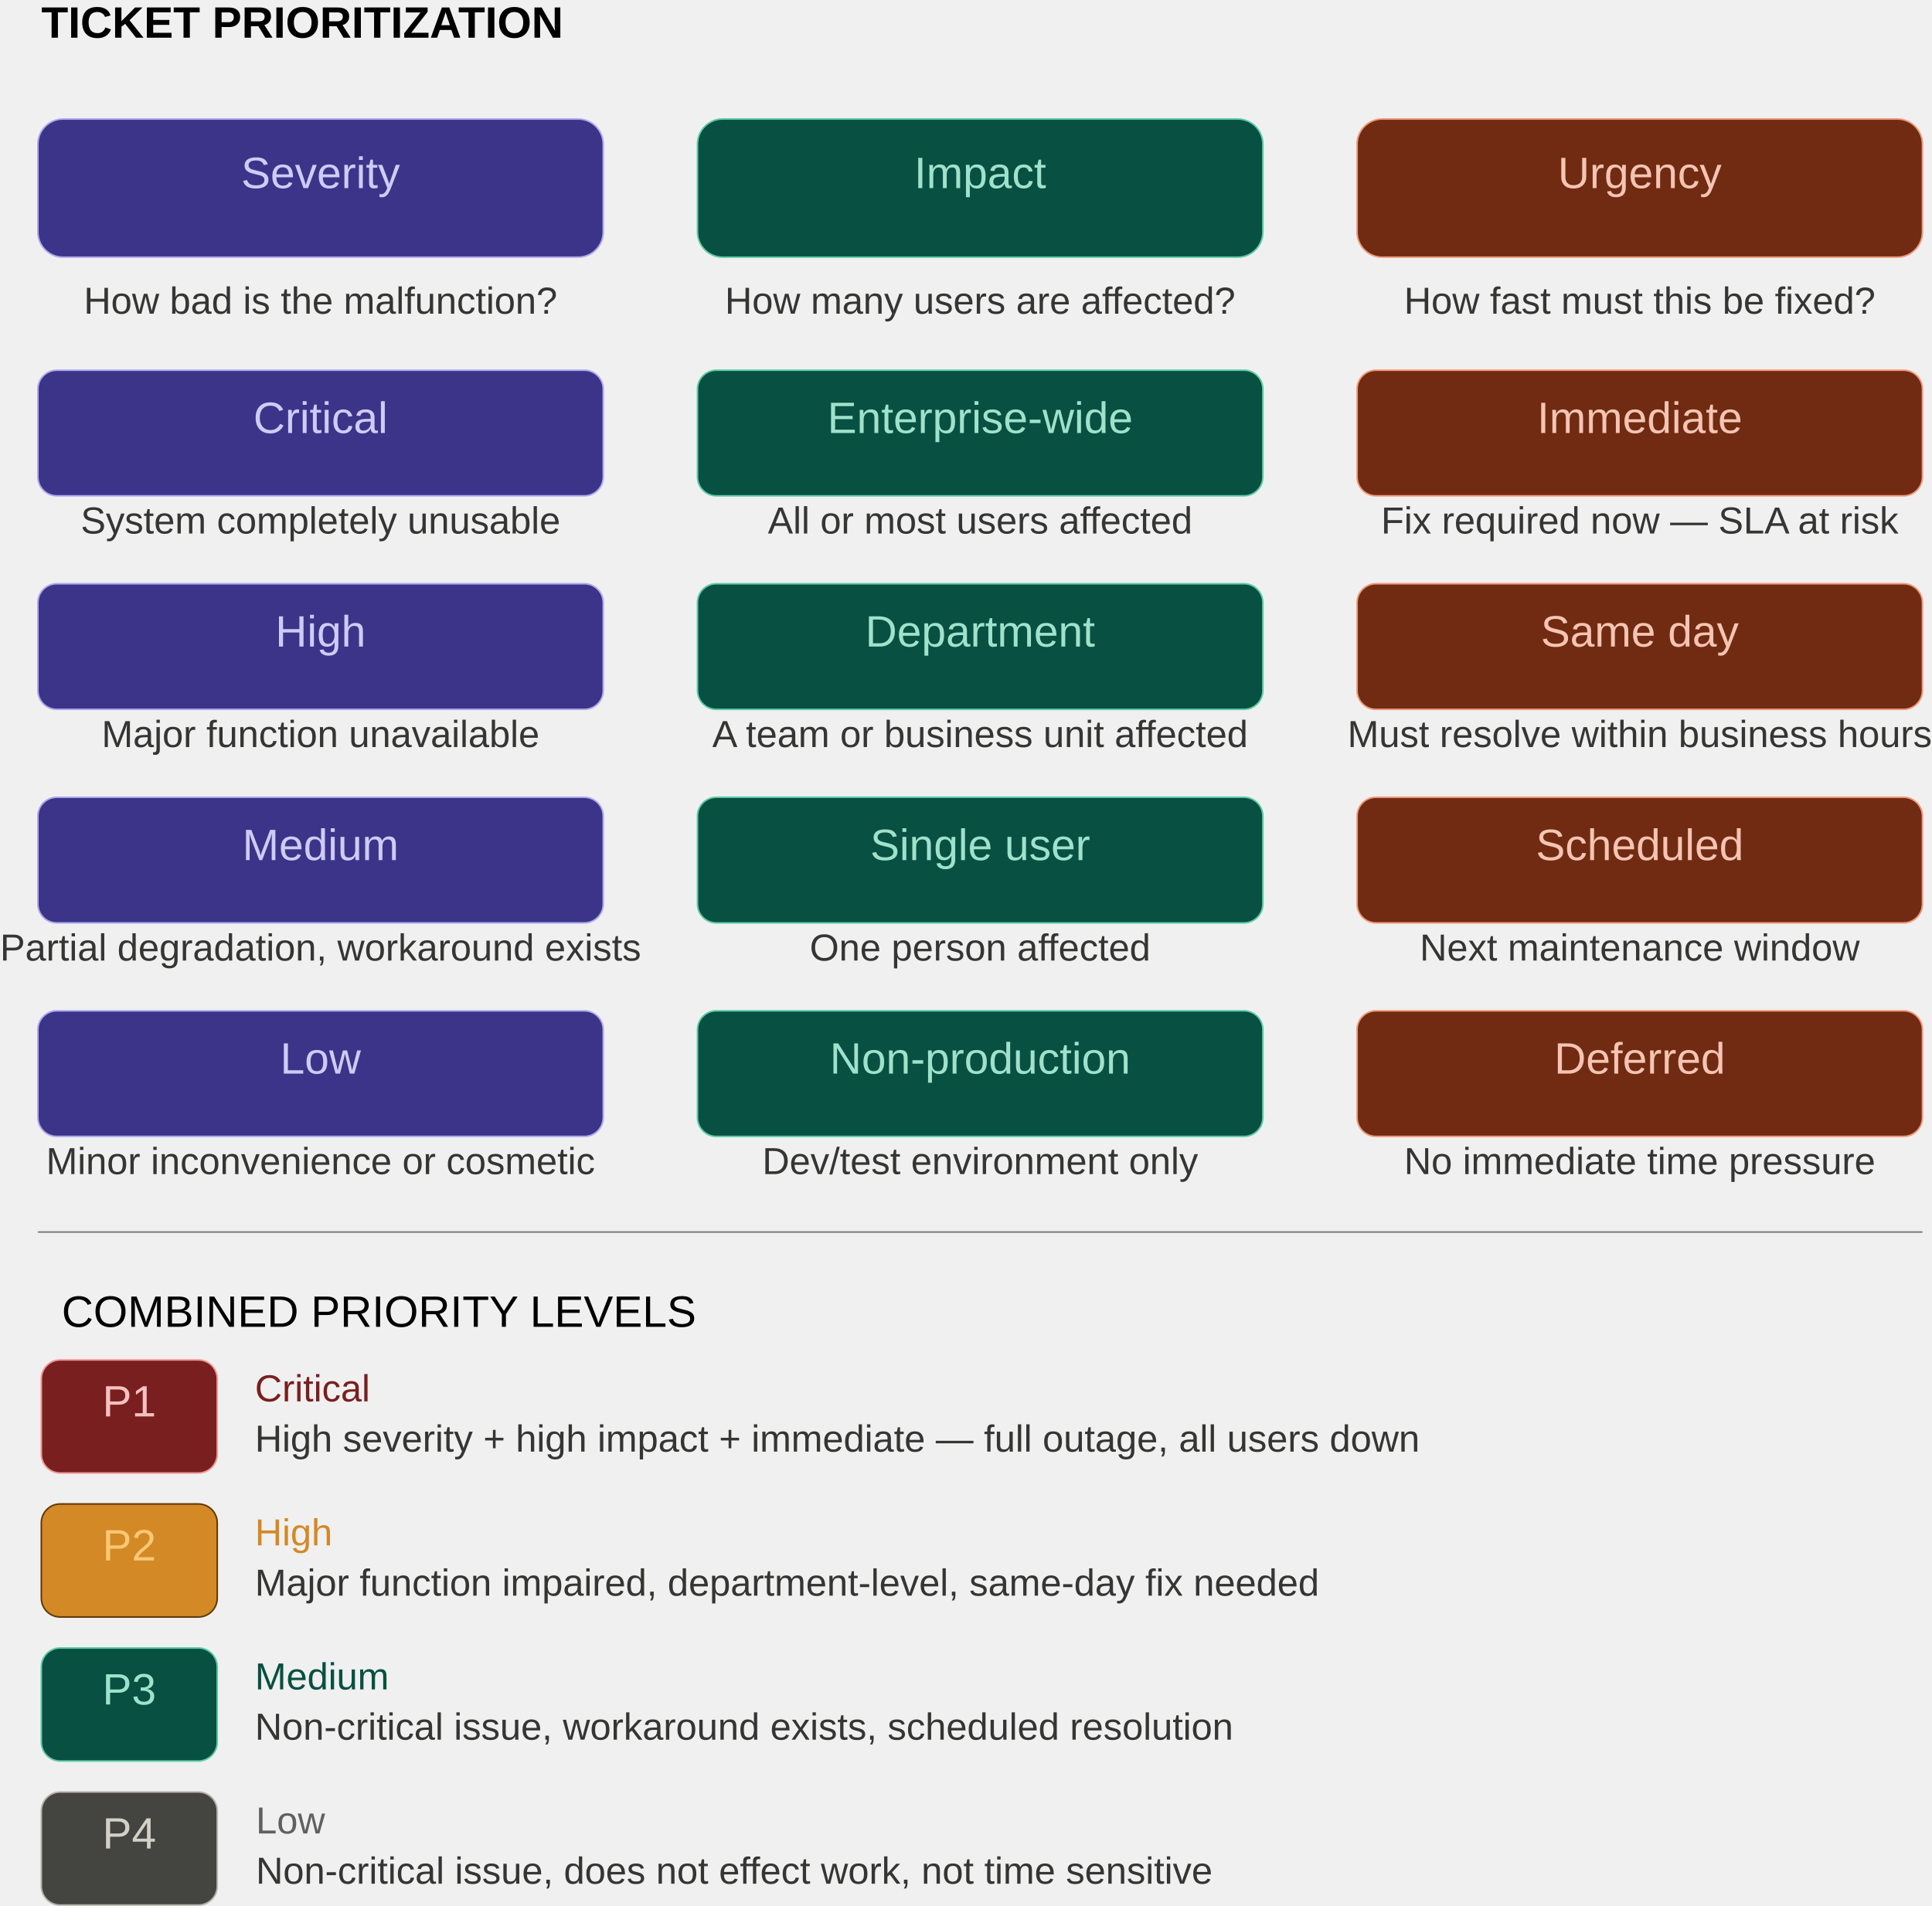
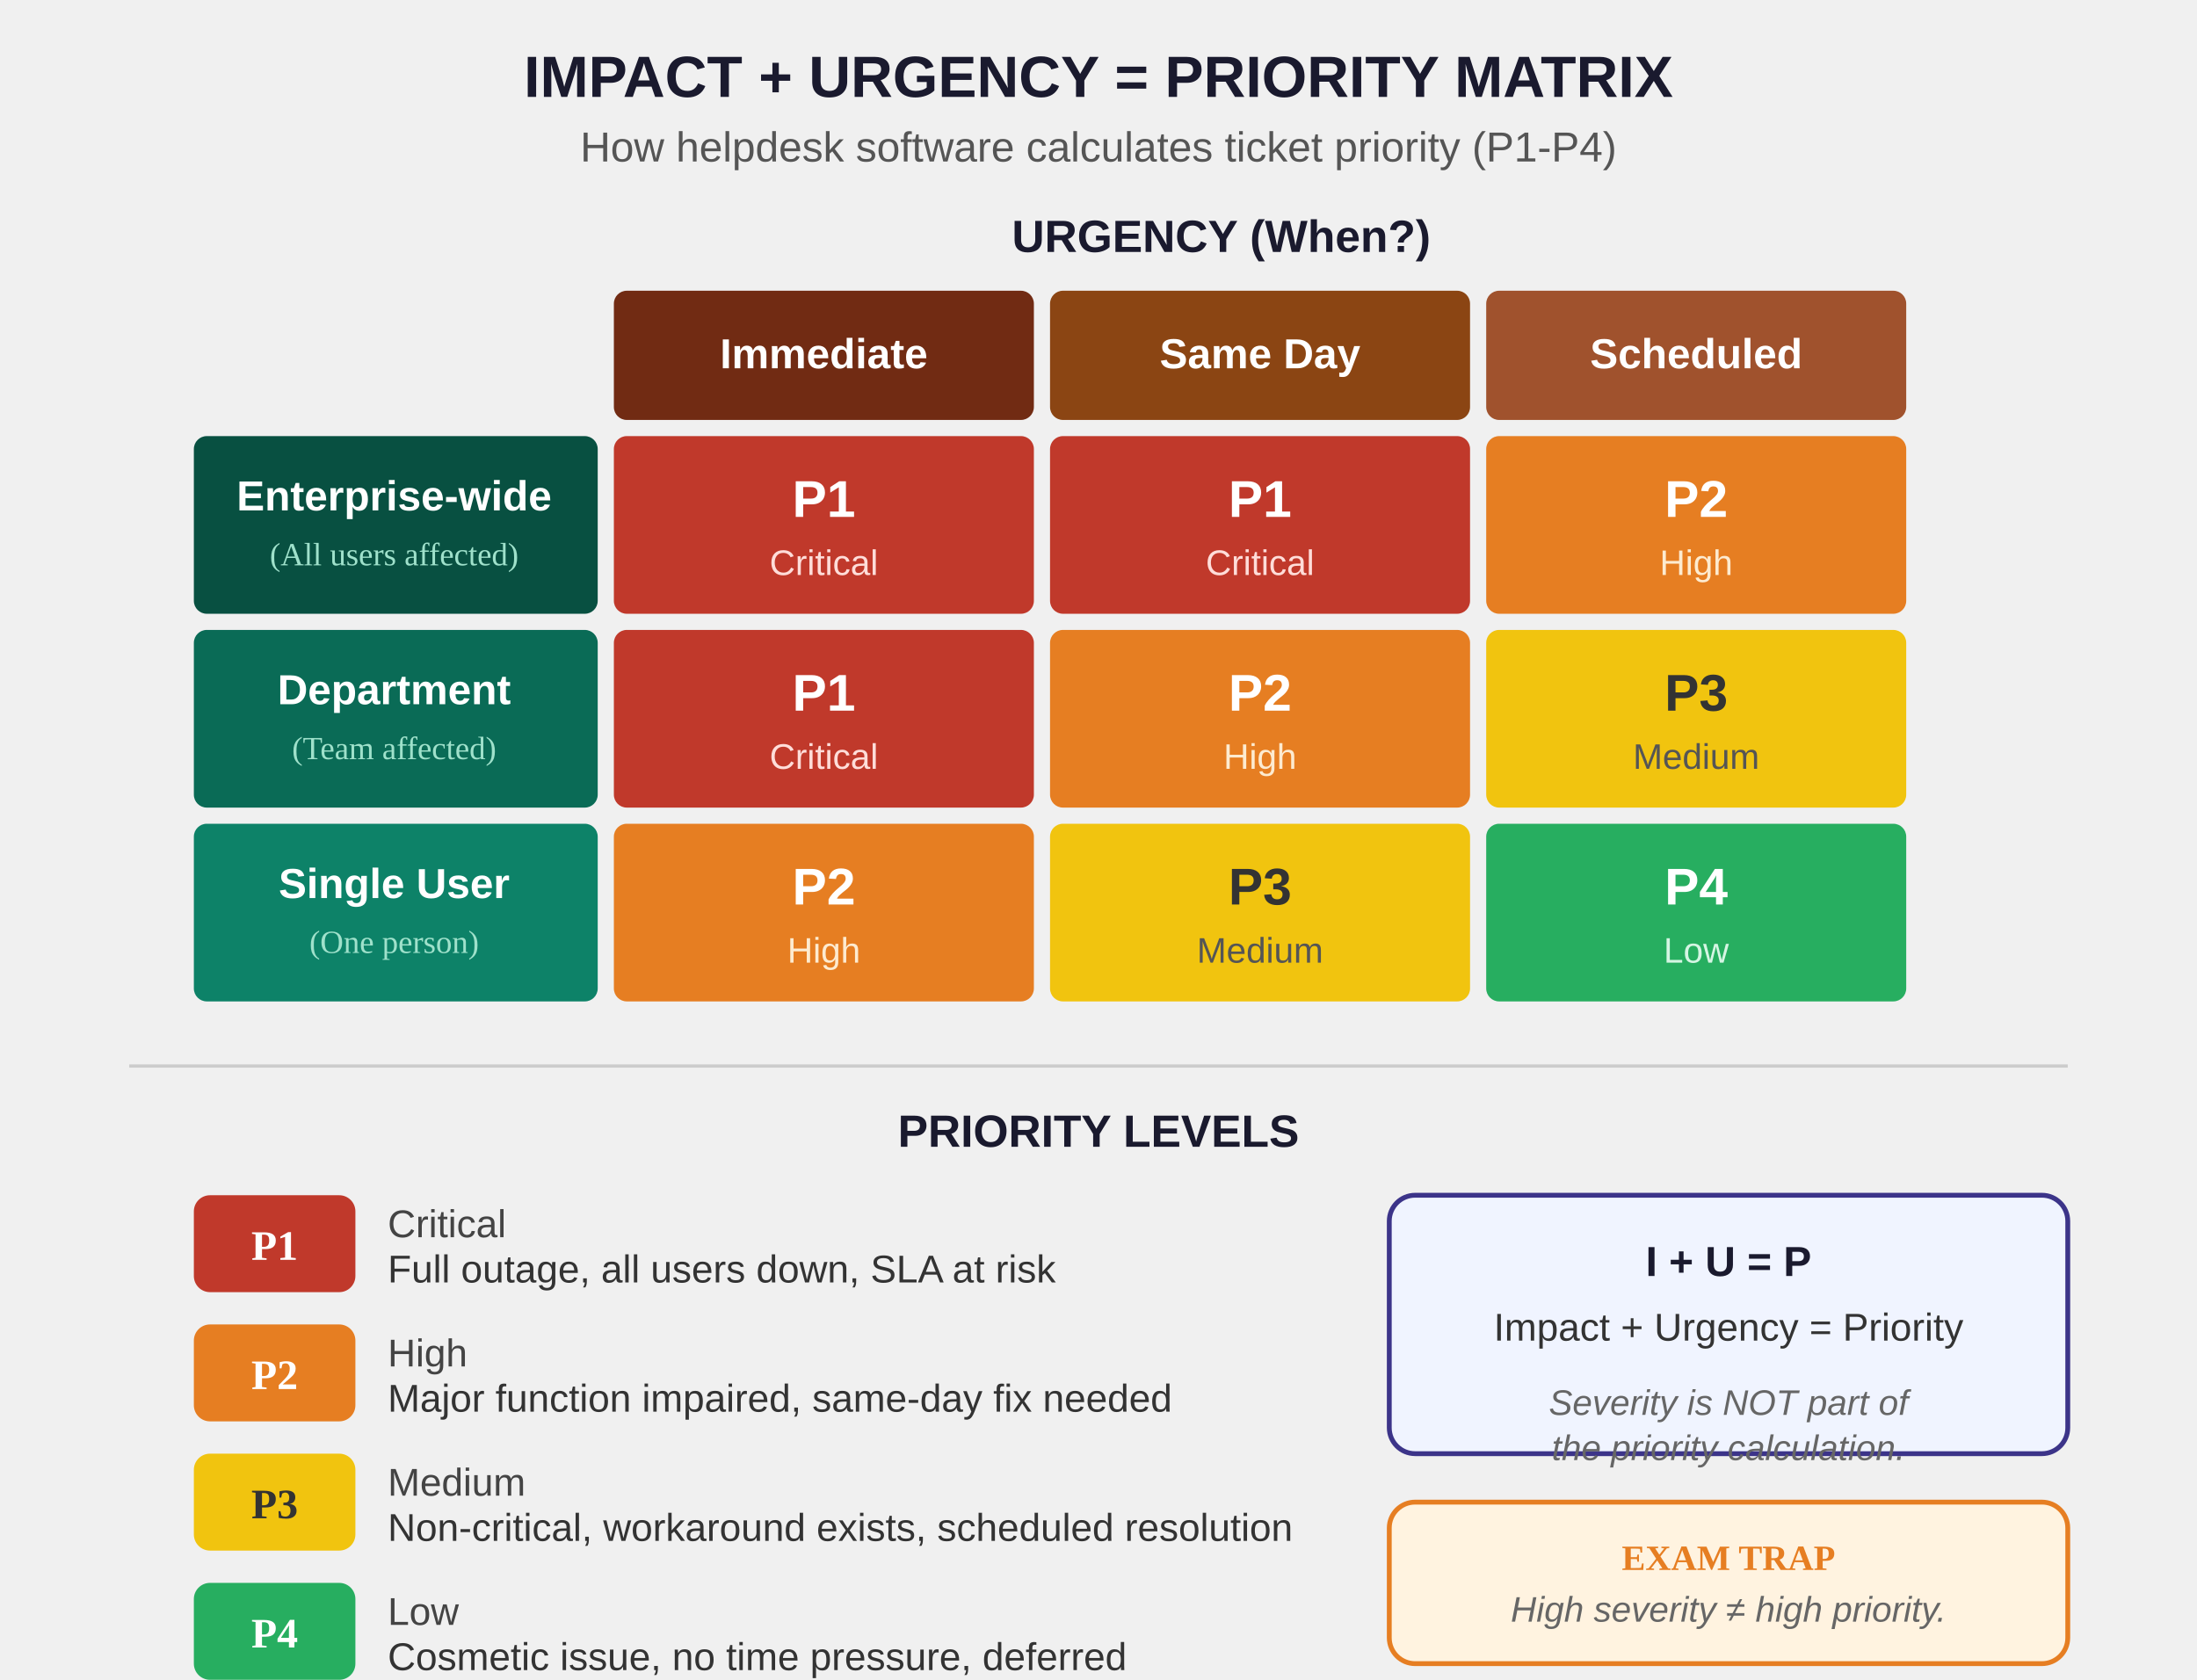
- <svg xmlns="http://www.w3.org/2000/svg" viewBox="0 0 615.1 606.93" overflow="hidden">
-   <defs />
-   <g id="Layer_2">
-     <g id="Layer_1-2">
-       <rect x="12.06" y="37.9" rx="8" width="180" height="44" stroke="#AFA9EC" stroke-width="0.5" fill="#3C3489" />
-       <text fill="#CECBF6" font-family="ArialMT,Arial" font-size="14" transform="translate(76.77 59.9)">Severity</text>
-       <rect x="222.06" y="37.9" rx="8" width="180" height="44" stroke="#5DCAA5" stroke-width="0.5" fill="#085041" />
-       <text fill="#9FE1CB" font-family="ArialMT,Arial" font-size="14" transform="translate(291.05 59.9)">Impact</text>
-       <rect x="432.06" y="37.9" rx="8" width="180" height="44" stroke="#F0997B" stroke-width="0.5" fill="#712B13" />
-       <text fill="#F5C4B3" font-family="ArialMT,Arial" font-size="14" transform="translate(495.99 59.9)">Urgency</text>
-       <text fill="#353534" font-family="ArialMT,Arial" font-size="12" transform="translate(26.68 99.9)">How bad is the malfunction?</text>
-       <text fill="#353534" font-family="ArialMT,Arial" font-size="12" transform="translate(230.79 99.9)">How many users are a<tspan letter-spacing="-0.02em" x="120.05" y="0">f</tspan>
-         <tspan x="123.16" y="0">fected?</tspan>
-       </text>
-       <text fill="#353534" font-family="ArialMT,Arial" font-size="12" transform="translate(447.02 99.9)">How fast must this be fixed?</text>
-       <rect x="12.06" y="117.9" rx="6" width="180" height="40" stroke="#AFA9EC" stroke-width="0.5" fill="#3C3489" />
-       <text fill="#CECBF6" font-family="ArialMT,Arial" font-size="14" transform="translate(80.67 137.9)">Critical</text>
-       <text fill="#353534" font-family="ArialMT,Arial" font-size="12" transform="translate(25.68 169.9)">System completely unusable</text>
-       <rect x="12.06" y="185.9" rx="6" width="180" height="40" stroke="#AFA9EC" stroke-width="0.5" fill="#3C3489" />
-       <text fill="#CECBF6" font-family="ArialMT,Arial" font-size="14" transform="translate(87.66 205.9)">High</text>
-       <text fill="#353534" font-family="ArialMT,Arial" font-size="12" transform="translate(32.35 237.9)">Major function unavailable</text>
-       <rect x="12.06" y="253.9" rx="6" width="180" height="40" stroke="#AFA9EC" stroke-width="0.5" fill="#3C3489" />
-       <text fill="#CECBF6" font-family="ArialMT,Arial" font-size="14" transform="translate(77.16 273.9)">Medium</text>
-       <text fill="#353534" font-family="ArialMT,Arial" font-size="12" transform="matrix(1 0 0 1 0 305.9)">Partial degradation, workaround exists</text>
-       <rect x="12.06" y="321.9" rx="6" width="180" height="40" stroke="#AFA9EC" stroke-width="0.5" fill="#3C3489" />
-       <text fill="#CECBF6" font-family="ArialMT,Arial" font-size="14" transform="translate(89.21 341.9)">Low</text>
-       <text fill="#353534" font-family="ArialMT,Arial" font-size="12" transform="translate(14.68 373.9)">Minor inconvenience or cosmetic</text>
-       <rect x="222.06" y="117.9" rx="6" width="180" height="40" stroke="#5DCAA5" stroke-width="0.5" fill="#085041" />
-       <text fill="#9FE1CB" font-family="ArialMT,Arial" font-size="14" transform="translate(263.42 137.9)">Enterprise-wide</text>
-       <text fill="#353534" font-family="ArialMT,Arial" font-size="12" transform="translate(244.47 169.9)">All or most users a<tspan letter-spacing="-0.02em" x="99.36" y="0">f</tspan>
-         <tspan x="102.48" y="0">fected</tspan>
-       </text>
-       <rect x="222.06" y="185.9" rx="6" width="180" height="40" stroke="#5DCAA5" stroke-width="0.5" fill="#085041" />
-       <text fill="#9FE1CB" font-family="ArialMT,Arial" font-size="14" transform="translate(275.48 205.9)">Department</text>
-       <text fill="#353534" font-family="ArialMT,Arial" font-size="12" transform="translate(226.78 237.9)">
-         <tspan letter-spacing="-0.06em">A</tspan>
-         <tspan xml:space="preserve" x="7.34" y="0"> team or business unit a</tspan>
-         <tspan letter-spacing="-0.02em" x="134.74" y="0">f</tspan>
-         <tspan x="137.86" y="0">fected</tspan>
-       </text>
-       <rect x="222.06" y="253.9" rx="6" width="180" height="40" stroke="#5DCAA5" stroke-width="0.5" fill="#085041" />
-       <text fill="#9FE1CB" font-family="ArialMT,Arial" font-size="14" transform="translate(277.04 273.9)">Single user</text>
-       <text fill="#353534" font-family="ArialMT,Arial" font-size="12" transform="translate(257.79 305.9)">One person a<tspan letter-spacing="-0.02em" x="72.71" y="0">f</tspan>
-         <tspan x="75.83" y="0">fected</tspan>
-       </text>
-       <rect x="222.06" y="321.9" rx="6" width="180" height="40" stroke="#5DCAA5" stroke-width="0.5" fill="#085041" />
-       <text fill="#9FE1CB" font-family="ArialMT,Arial" font-size="14" transform="translate(264.19 341.9)">Non-production</text>
-       <text fill="#353534" font-family="ArialMT,Arial" font-size="12" transform="translate(242.69 373.9)">Dev/test environment only</text>
-       <rect x="432.06" y="117.9" rx="6" width="180" height="40" stroke="#F0997B" stroke-width="0.5" fill="#712B13" />
-       <text fill="#F5C4B3" font-family="ArialMT,Arial" font-size="14" transform="translate(489.38 137.9)">Immediate</text>
-       <text fill="#353534" font-family="ArialMT,Arial" font-size="12" transform="translate(439.69 169.9)">Fix required now — SL<tspan letter-spacing="-0.06em" x="122.05" y="0">A</tspan>
-         <tspan xml:space="preserve" x="129.39" y="0"> at risk</tspan>
-       </text>
-       <rect x="432.06" y="185.9" rx="6" width="180" height="40" stroke="#F0997B" stroke-width="0.5" fill="#712B13" />
-       <text fill="#F5C4B3" font-family="ArialMT,Arial" font-size="14" transform="translate(490.54 205.9)">Same day</text>
-       <text fill="#353534" font-family="ArialMT,Arial" font-size="12" transform="translate(429.01 237.9)">Must resolve within business hours</text>
-       <rect x="432.06" y="253.9" rx="6" width="180" height="40" stroke="#F0997B" stroke-width="0.5" fill="#712B13" />
-       <text fill="#F5C4B3" font-family="ArialMT,Arial" font-size="14" transform="translate(488.97 273.9)">Scheduled</text>
-       <text fill="#353534" font-family="ArialMT,Arial" font-size="12" transform="translate(452.02 305.9)">Next maintenance window</text>
-       <rect x="432.06" y="321.9" rx="6" width="180" height="40" stroke="#F0997B" stroke-width="0.5" fill="#712B13" />
-       <text fill="#F5C4B3" font-family="ArialMT,Arial" font-size="14" transform="translate(494.82 341.9)">Deferred</text>
-       <text fill="#353534" font-family="ArialMT,Arial" font-size="12" transform="translate(447.03 373.9)">No immediate time pressure</text>
-       <text font-family="ArialMT,Arial" font-size="14" transform="translate(19.64 422.53)">COMBINED PRIORIT<tspan letter-spacing="-0.02em" x="136.12" y="0">Y</tspan>
-         <tspan xml:space="preserve" x="145.2" y="0"> LEVELS</tspan>
-       </text>
-       <rect x="13.16" y="433.08" rx="6" width="56" height="36" stroke="#F09595" stroke-width="0.5" fill="#791F1F" />
-       <text fill="#F7C1C1" font-family="ArialMT,Arial" font-size="14" transform="translate(32.6 451.08)">P1</text>
-       <text fill="#791F1F" font-family="ArialMT,Arial" font-size="12" transform="translate(81.16 446.28)">Critical</text>
-       <text fill="#353534" font-family="ArialMT,Arial" font-size="12" transform="translate(81.16 462.28)">High severity + high impact + immediate — full outage, all users down</text>
-       <rect x="13.16" y="478.95" rx="6" width="56" height="36" stroke="#633806" stroke-width="0.5" fill="#D38926" />
-       <text fill="#FAC775" font-family="ArialMT,Arial" font-size="14" transform="translate(32.6 496.95)">P2</text>
-       <text fill="#D38926" font-family="ArialMT,Arial" font-size="12" transform="translate(81.16 492.15)">High</text>
-       <text fill="#353534" font-family="ArialMT,Arial" font-size="12" transform="translate(81.16 508.15)">Major function impaired, department-level, same-day fix needed</text>
-       <rect x="13.16" y="524.81" rx="6" width="56" height="36" stroke="#5DCAA5" stroke-width="0.5" fill="#085041" />
-       <text fill="#9FE1CB" font-family="ArialMT,Arial" font-size="14" transform="translate(32.6 542.81)">P3</text>
-       <text fill="#085041" font-family="ArialMT,Arial" font-size="12" transform="translate(81.16 538.01)">Medium</text>
-       <text fill="#353534" font-family="ArialMT,Arial" font-size="12" transform="translate(81.16 554.01)">Non-critical issue, workaround exists, scheduled resolution</text>
-       <rect x="13.16" y="570.68" rx="6" width="56" height="36" stroke="#B4B2A9" stroke-width="0.5" fill="#444441" />
-       <text fill="#D3D1C7" font-family="ArialMT,Arial" font-size="14" transform="translate(32.6 588.68)">P4</text>
-       <text fill="#606060" font-family="ArialMT,Arial" font-size="12" transform="translate(81.47 583.88)">Low</text>
-       <text fill="#353534" font-family="ArialMT,Arial" font-size="12" transform="translate(81.47 599.88)">Non-critical issue, does not e<tspan letter-spacing="-0.02em" x="154.07" y="0">f</tspan>
-         <tspan x="157.19" y="0">fect work, not time sensitive</tspan>
-       </text>
-       <line x1="12.06" y1="392.35" x2="612.06" y2="392.35" stroke="#7F7F7F" stroke-width="0.5" fill="none" />
-       <text font-family="Arial-BoldMT,Arial" font-weight="700" font-size="14" transform="translate(13.16 12.01)">TICKET PRIORITIZ<tspan letter-spacing="-0.07em" x="123.66" y="0">A</tspan>
-         <tspan x="132.73" y="0">TION</tspan>
-       </text>
-     </g>
-   </g>
+ <svg xmlns="http://www.w3.org/2000/svg" viewBox="0 0 680 520">
+   <defs>
+     <style>
+       .title { font: bold 18px Arial, sans-serif; fill: #1a1a2e; }
+       .subtitle { font: 13px Arial, sans-serif; fill: #555; }
+       .axis-label { font: bold 14px Arial, sans-serif; fill: #1a1a2e; }
+       .axis-sub { font: 12px Arial, sans-serif; fill: #444; }
+       .header-text { font: bold 13px Arial, sans-serif; fill: #fff; }
+       .cell-priority { font: bold 16px Arial, sans-serif; }
+       .cell-label { font: 11px Arial, sans-serif; }
+       .formula-box { font: bold 13px Arial, sans-serif; fill: #1a1a2e; }
+       .formula-text { font: 12px Arial, sans-serif; fill: #333; }
+       .note-text { font: italic 11px Arial, sans-serif; fill: #666; }
+     </style>
+   </defs>
+   <text x="340" y="30" text-anchor="middle" class="title">IMPACT + URGENCY = PRIORITY MATRIX</text>
+   <text x="340" y="50" text-anchor="middle" class="subtitle">How helpdesk software calculates ticket priority (P1-P4)</text>
+   <text x="378" y="78" text-anchor="middle" class="axis-label">URGENCY (When?)</text>
+   <rect x="190" y="90" width="130" height="40" rx="4" fill="#712B13" />
+   <text x="255" y="114" text-anchor="middle" class="header-text">Immediate</text>
+   <rect x="325" y="90" width="130" height="40" rx="4" fill="#8B4513" />
+   <text x="390" y="114" text-anchor="middle" class="header-text">Same Day</text>
+   <rect x="460" y="90" width="130" height="40" rx="4" fill="#A0522D" />
+   <text x="525" y="114" text-anchor="middle" class="header-text">Scheduled</text>
+   <text x="95" y="170" text-anchor="middle" class="axis-label" transform="rotate(-90, 30, 240)">IMPACT (Who?)</text>
+   <rect x="60" y="135" width="125" height="55" rx="4" fill="#085041" />
+   <text x="122" y="158" text-anchor="middle" class="header-text">Enterprise-wide</text>
+   <text x="122" y="175" text-anchor="middle" font-size="10" fill="#9FE1CB">(All users affected)</text>
+   <rect x="60" y="195" width="125" height="55" rx="4" fill="#0A6B56" />
+   <text x="122" y="218" text-anchor="middle" class="header-text">Department</text>
+   <text x="122" y="235" text-anchor="middle" font-size="10" fill="#9FE1CB">(Team affected)</text>
+   <rect x="60" y="255" width="125" height="55" rx="4" fill="#0D8268" />
+   <text x="122" y="278" text-anchor="middle" class="header-text">Single User</text>
+   <text x="122" y="295" text-anchor="middle" font-size="10" fill="#9FE1CB">(One person)</text>
+   <rect x="190" y="135" width="130" height="55" rx="4" fill="#C0392B" />
+   <text x="255" y="160" text-anchor="middle" class="cell-priority" fill="#fff">P1</text>
+   <text x="255" y="178" text-anchor="middle" class="cell-label" fill="#FFDDD9">Critical</text>
+   <rect x="325" y="135" width="130" height="55" rx="4" fill="#C0392B" />
+   <text x="390" y="160" text-anchor="middle" class="cell-priority" fill="#fff">P1</text>
+   <text x="390" y="178" text-anchor="middle" class="cell-label" fill="#FFDDD9">Critical</text>
+   <rect x="460" y="135" width="130" height="55" rx="4" fill="#E67E22" />
+   <text x="525" y="160" text-anchor="middle" class="cell-priority" fill="#fff">P2</text>
+   <text x="525" y="178" text-anchor="middle" class="cell-label" fill="#FDEBD0">High</text>
+   <rect x="190" y="195" width="130" height="55" rx="4" fill="#C0392B" />
+   <text x="255" y="220" text-anchor="middle" class="cell-priority" fill="#fff">P1</text>
+   <text x="255" y="238" text-anchor="middle" class="cell-label" fill="#FFDDD9">Critical</text>
+   <rect x="325" y="195" width="130" height="55" rx="4" fill="#E67E22" />
+   <text x="390" y="220" text-anchor="middle" class="cell-priority" fill="#fff">P2</text>
+   <text x="390" y="238" text-anchor="middle" class="cell-label" fill="#FDEBD0">High</text>
+   <rect x="460" y="195" width="130" height="55" rx="4" fill="#F1C40F" />
+   <text x="525" y="220" text-anchor="middle" class="cell-priority" fill="#333">P3</text>
+   <text x="525" y="238" text-anchor="middle" class="cell-label" fill="#555">Medium</text>
+   <rect x="190" y="255" width="130" height="55" rx="4" fill="#E67E22" />
+   <text x="255" y="280" text-anchor="middle" class="cell-priority" fill="#fff">P2</text>
+   <text x="255" y="298" text-anchor="middle" class="cell-label" fill="#FDEBD0">High</text>
+   <rect x="325" y="255" width="130" height="55" rx="4" fill="#F1C40F" />
+   <text x="390" y="280" text-anchor="middle" class="cell-priority" fill="#333">P3</text>
+   <text x="390" y="298" text-anchor="middle" class="cell-label" fill="#555">Medium</text>
+   <rect x="460" y="255" width="130" height="55" rx="4" fill="#27AE60" />
+   <text x="525" y="280" text-anchor="middle" class="cell-priority" fill="#fff">P4</text>
+   <text x="525" y="298" text-anchor="middle" class="cell-label" fill="#D5F5E3">Low</text>
+   <line x1="40" y1="330" x2="640" y2="330" stroke="#ccc" stroke-width="1" />
+   <text x="340" y="355" text-anchor="middle" class="axis-label">PRIORITY LEVELS</text>
+   <rect x="60" y="370" width="50" height="30" rx="5" fill="#C0392B" />
+   <text x="85" y="390" text-anchor="middle" font-size="13" font-weight="bold" fill="#fff">P1</text>
+   <text x="120" y="383" class="axis-sub" font-weight="bold" fill="#C0392B">Critical</text>
+   <text x="120" y="397" class="formula-text">Full outage, all users down, SLA at risk</text>
+   <rect x="60" y="410" width="50" height="30" rx="5" fill="#E67E22" />
+   <text x="85" y="430" text-anchor="middle" font-size="13" font-weight="bold" fill="#fff">P2</text>
+   <text x="120" y="423" class="axis-sub" font-weight="bold" fill="#E67E22">High</text>
+   <text x="120" y="437" class="formula-text">Major function impaired, same-day fix needed</text>
+   <rect x="60" y="450" width="50" height="30" rx="5" fill="#F1C40F" />
+   <text x="85" y="470" text-anchor="middle" font-size="13" font-weight="bold" fill="#333">P3</text>
+   <text x="120" y="463" class="axis-sub" font-weight="bold" fill="#B7950B">Medium</text>
+   <text x="120" y="477" class="formula-text">Non-critical, workaround exists, scheduled resolution</text>
+   <rect x="60" y="490" width="50" height="30" rx="5" fill="#27AE60" />
+   <text x="85" y="510" text-anchor="middle" font-size="13" font-weight="bold" fill="#fff">P4</text>
+   <text x="120" y="503" class="axis-sub" font-weight="bold" fill="#27AE60">Low</text>
+   <text x="120" y="517" class="formula-text">Cosmetic issue, no time pressure, deferred</text>
+   <rect x="430" y="370" width="210" height="80" rx="8" fill="#f0f4ff" stroke="#3C3489" stroke-width="1.5" />
+   <text x="535" y="395" text-anchor="middle" class="formula-box">I + U = P</text>
+   <text x="535" y="415" text-anchor="middle" class="formula-text">Impact + Urgency = Priority</text>
+   <text x="535" y="438" text-anchor="middle" class="note-text">Severity is NOT part of</text>
+   <text x="535" y="452" text-anchor="middle" class="note-text">the priority calculation.</text>
+   <rect x="430" y="465" width="210" height="50" rx="8" fill="#FFF3E0" stroke="#E67E22" stroke-width="1.5" />
+   <text x="535" y="486" text-anchor="middle" font-size="11" font-weight="bold" fill="#E67E22">EXAM TRAP</text>
+   <text x="535" y="502" text-anchor="middle" class="note-text">High severity ≠ high priority.</text>
</svg>
